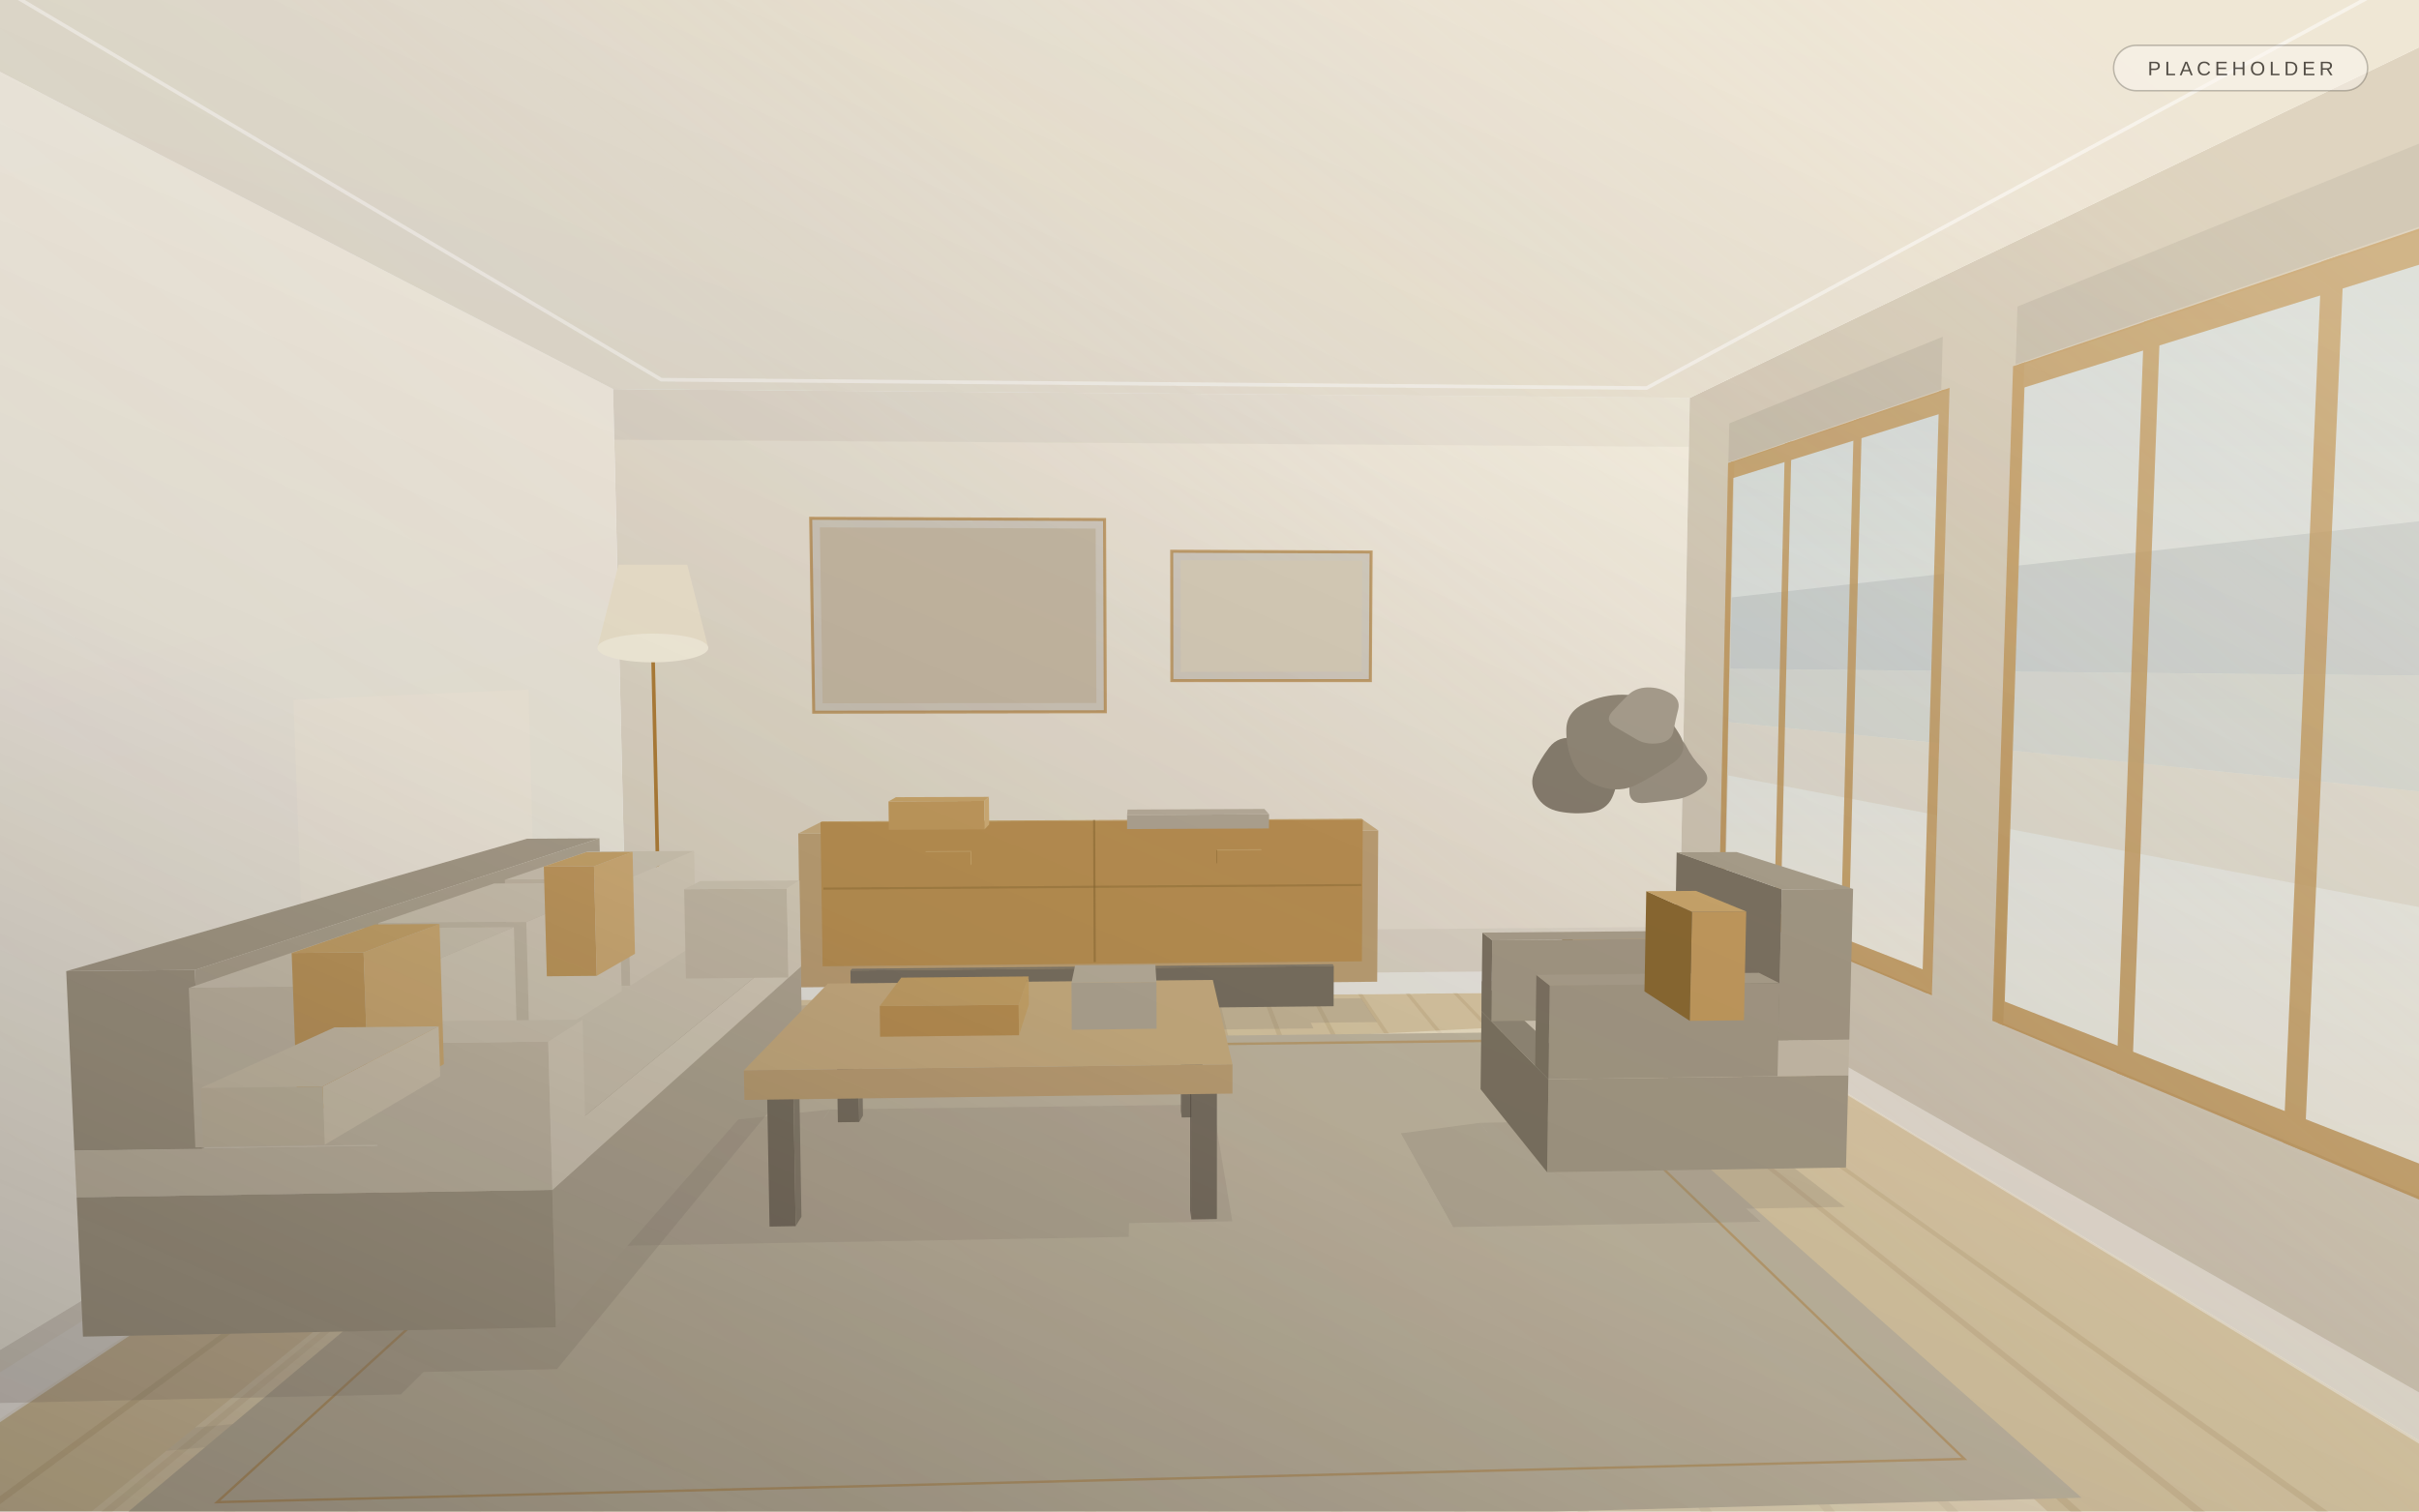
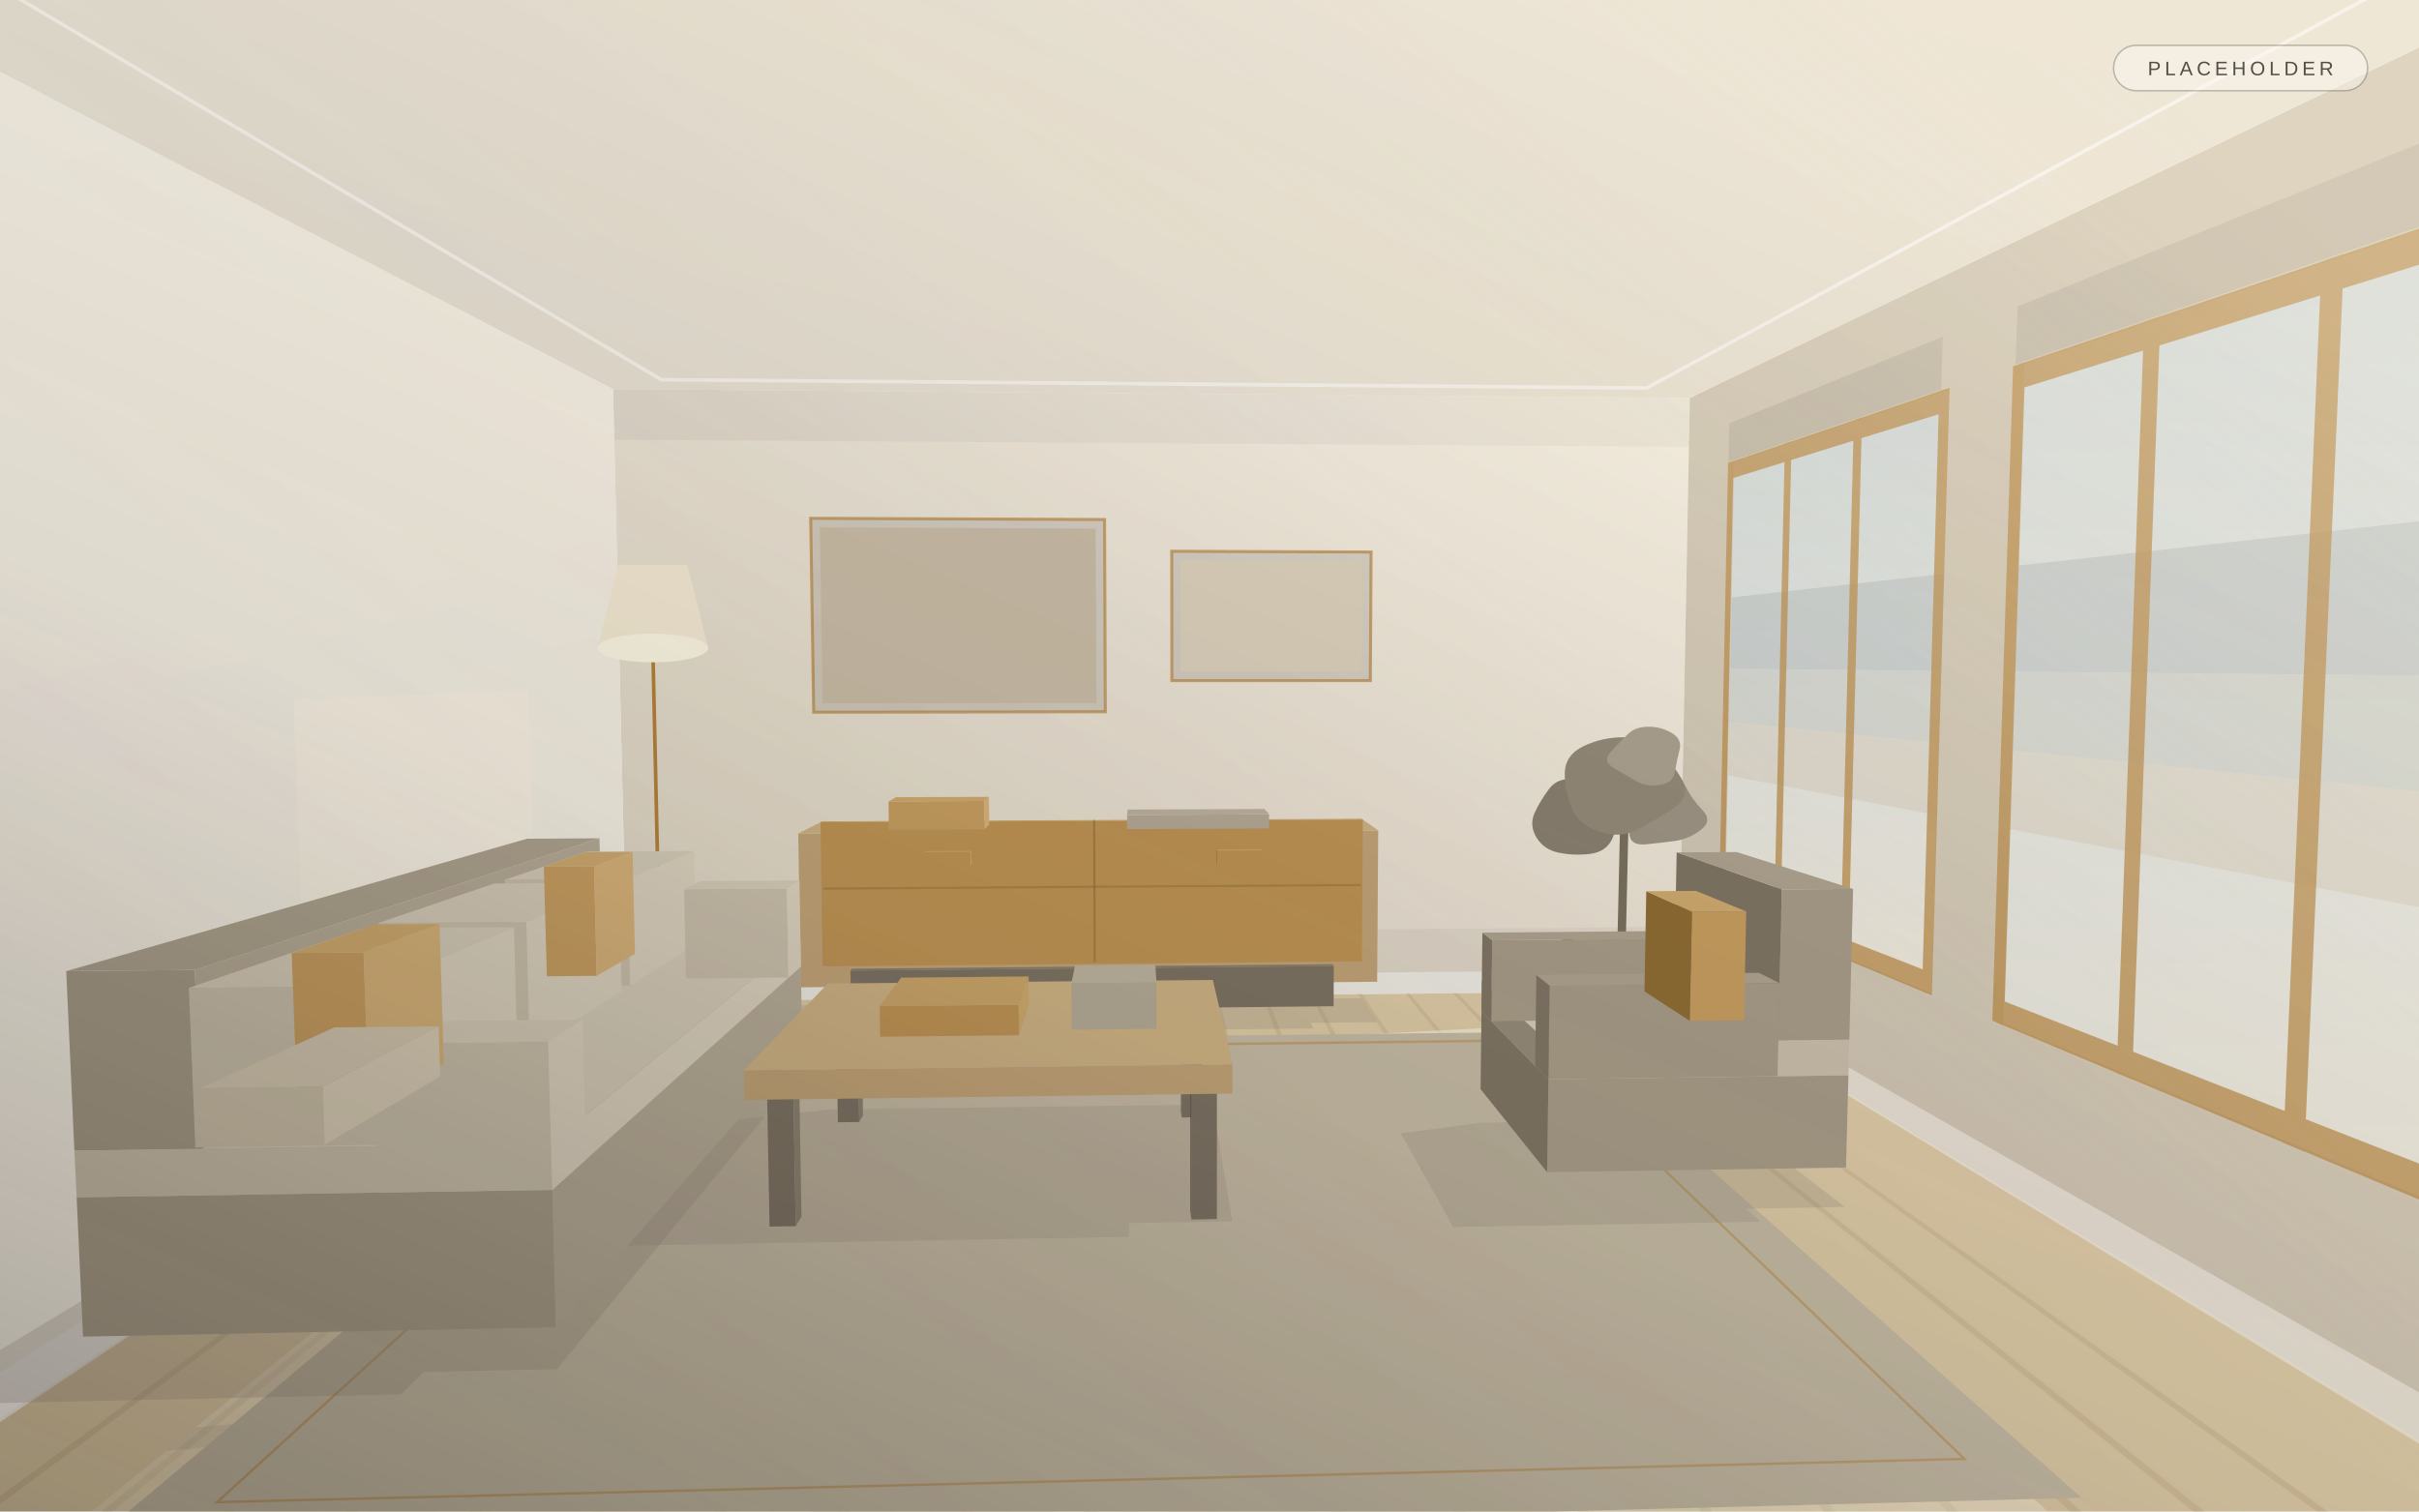
<svg xmlns="http://www.w3.org/2000/svg" viewBox="0 0 1600 1000" preserveAspectRatio="xMidYMid slice" role="img" aria-label="Living room of a home — illustrated placeholder">
  <defs>
    <linearGradient id="wlit" x1="0" y1="0" x2="0.2" y2="1" gradientUnits="objectBoundingBox">
      <stop offset="0" stop-color="#FDFAF3" />
      <stop offset="1" stop-color="#EFE7D8" />
    </linearGradient>
    <linearGradient id="wshd" x1="1" y1="0" x2="0" y2="1" gradientUnits="objectBoundingBox">
      <stop offset="0" stop-color="#E4DACA" />
      <stop offset="1" stop-color="#C6BCA9" />
    </linearGradient>
    <linearGradient id="wback" x1="1" y1="0" x2="0" y2="1" gradientUnits="objectBoundingBox">
      <stop offset="0" stop-color="#F6F0E4" />
      <stop offset="1" stop-color="#DCD2C1" />
    </linearGradient>
    <linearGradient id="ceil" x1="1" y1="0" x2="0" y2="1" gradientUnits="objectBoundingBox">
      <stop offset="0" stop-color="#FAF6EC" />
      <stop offset="1" stop-color="#DFD7C8" />
    </linearGradient>
    <linearGradient id="floor" x1="1" y1="0" x2="0.1" y2="1" gradientUnits="objectBoundingBox">
      <stop offset="0" stop-color="#DFCCA8" />
      <stop offset="0.5" stop-color="#D6C29B" />
      <stop offset="1" stop-color="#AF9469" />
    </linearGradient>
    <linearGradient id="view" x1="0" y1="0" x2="0" y2="1" gradientUnits="objectBoundingBox">
      <stop offset="0" stop-color="#CBD5D8" />
      <stop offset="0.55" stop-color="#DFE3E0" />
      <stop offset="1" stop-color="#EFE9DC" />
    </linearGradient>
    <linearGradient id="spill" x1="1" y1="0" x2="0" y2="1" gradientUnits="objectBoundingBox">
      <stop offset="0" stop-color="#FFF6E2" stop-opacity="0.62" />
      <stop offset="0.7" stop-color="#FFF6E2" stop-opacity="0.22" />
      <stop offset="1" stop-color="#FFF6E2" stop-opacity="0" />
    </linearGradient>
    <linearGradient id="vig" x1="0.03" y1="1.05" x2="0.72" y2="0.05" gradientUnits="objectBoundingBox">
      <stop offset="0" stop-color="#16120E" stop-opacity="0.34" />
      <stop offset="0.45" stop-color="#16120E" stop-opacity="0.10" />
      <stop offset="1" stop-color="#16120E" stop-opacity="0" />
    </linearGradient>
    <linearGradient id="glow" x1="1" y1="0.2" x2="0.1" y2="0.9" gradientUnits="objectBoundingBox">
      <stop offset="0" stop-color="#FFF3DC" stop-opacity="0.34" />
      <stop offset="0.5" stop-color="#FFF3DC" stop-opacity="0.06" />
      <stop offset="1" stop-color="#FFF3DC" stop-opacity="0" />
    </linearGradient>
  </defs>
  <polygon points="405.5,257.4 1117.7,263.2 1110.3,655.6 415,662.6" fill="url(#wback)" />
  <polygon points="405.5,257.4 -8519.5,-4361.9 -8519.5,6606.6 415,662.6" fill="url(#wlit)" />
  <polygon points="1117.7,263.2 10851.7,-4416.4 6970.1,4215 1110.3,655.6" fill="url(#wshd)" />
  <polygon points="405.5,257.4 1117.7,263.2 10851.7,-4416.4 -8519.5,-4361.9" fill="url(#ceil)" />
  <polygon points="415,662.6 1110.3,655.6 6970.1,4215 -8519.5,6606.6" fill="url(#floor)" />
  <g fill="#B79C72" opacity="0.320">
    <polygon points="447.8,661.5 450.8,661.5 -7550.9,6583.7 -7631.6,6584" />
    <polygon points="480.6,661.2 483.6,661.2 -6663.1,6581.2 -6743.8,6581.5" />
    <polygon points="513.2,660.9 516.2,660.9 -5775.2,6578.7 -5855.9,6579" />
    <polygon points="545.8,660.6 548.8,660.5 -4887.4,6576.2 -4968.1,6576.5" />
    <polygon points="578.3,660.2 581.2,660.2 -3999.5,6573.7 -4080.2,6574" />
    <polygon points="610.6,659.9 613.6,659.9 -3111.7,6571.2 -3192.4,6571.5" />
    <polygon points="642.9,659.6 645.8,659.6 -2139.8,6400.1 -2229.1,6421.6" />
    <polygon points="675.1,659.3 678,659.2 -1197.6,6173.2 -1280.3,6193.1" />
    <polygon points="707.2,658.9 710.1,658.9 -324.5,5963 -401.2,5981.4" />
    <polygon points="739.2,658.6 742.1,658.6 486.9,5767.6 415.5,5784.8" />
    <polygon points="771.1,658.3 774,658.3 1242.8,5585.6 1176.2,5601.6" />
    <polygon points="802.9,658 805.8,657.9 1948.8,5415.6 1886.6,5430.6" />
    <polygon points="834.6,657.7 837.5,657.6 2609.7,5256.5 2551.3,5270.5" />
    <polygon points="866.2,657.3 869.1,657.3 3229.6,5107.2 3174.8,5120.4" />
    <polygon points="897.8,657 900.6,657 3812.2,4966.9 3760.7,4979.3" />
    <polygon points="929.2,656.7 932,656.7 4360.9,4834.8 4312.3,4846.5" />
    <polygon points="960.5,656.4 963.4,656.4 4878.4,4710.2 4832.6,4721.2" />
    <polygon points="991.8,656.1 994.6,656 5367.4,4592.4 5324.1,4602.9" />
    <polygon points="1023,655.8 1025.8,655.7 5830.2,4481 5789.2,4490.9" />
    <polygon points="1054.1,655.4 1056.9,655.4 6268.8,4375.4 6229.9,4384.7" />
  </g>
  <polygon points="414.7,648 1110.6,641.5 1110.3,655.6 415,662.6" fill="#FBF8F3" opacity="0.850" />
  <polygon points="416.2,648 -8479.1,6203.3 -8479.1,6606.5 416.5,662.6" fill="#FBF8F3" opacity="0.800" />
  <polygon points="1109.2,641.5 7045.5,4024.1 6952.4,4219.3 1108.9,655.6" fill="#FBF8F3" opacity="0.550" />
  <polygon points="414,618.9 1111.1,613.2 1110.3,655.6 415,662.6" fill="#16120E" opacity="0.050" />
  <polygon points="405.5,257.4 1117.7,263.2 1117.1,295.6 406.3,290.9" fill="#16120E" opacity="0.050" />
  <polygon points="1147.1,305.7 1289.2,257.8 1277.6,657.1 1141,600.2" fill="url(#view)" />
  <polygon points="1145.4,395.2 1285.9,379.6 1284,443.9 1144.4,442.5" fill="#B9C2C4" opacity="0.750" />
  <polygon points="1144.4,442.5 1284,443.9 1282.6,491.7 1143.7,477.8" fill="#C9CEC9" opacity="0.750" />
  <polygon points="1143.7,477.8 1282.6,491.7 1281.2,539.3 1143,513" fill="#D8D2C4" opacity="0.750" />
  <g fill="#B4813A" opacity="0.780">
    <polygon points="1144.8,305.7 1286.1,257.7 1285.6,273 1144.6,316.8" />
    <polygon points="1139,589.5 1275,642.6 1274.5,657.2 1138.7,600.3" />
    <polygon points="1143,306.3 1146.6,305.1 1140.5,601 1137,599.5" />
    <polygon points="1180.6,293.5 1185,292 1177.5,616.5 1173.3,614.7" />
    <polygon points="1226.2,278.1 1231.6,276.2 1222.4,635.3 1217.2,633.1" />
    <polygon points="1282.7,258.9 1289.5,256.6 1277.8,658.5 1271.3,655.8" />
  </g>
  <polygon points="1143.8,280.1 1285,222.8 1284,257.7 1143.2,305.7" fill="#16120E" opacity="0.100" />
  <polygon points="1338.9,241 1719.8,112.5 1681.2,825.3 1325,676.9" fill="url(#view)" />
  <polygon points="1334.9,374.2 1708.3,332.9 1702,448 1332.6,444.4" fill="#B9C2C4" opacity="0.750" />
  <polygon points="1332.6,444.4 1702,448 1697.4,533.4 1331,496.6" fill="#C9CEC9" opacity="0.750" />
  <polygon points="1331,496.6 1697.4,533.4 1692.8,617.8 1329.3,548.5" fill="#D8D2C4" opacity="0.750" />
  <g fill="#B4813A" opacity="0.780">
    <polygon points="1335.5,241 1714.3,112.5 1712.8,140.1 1334.9,257.6" />
    <polygon points="1322.1,661.1 1677.3,800 1675.9,825.4 1321.6,676.9" />
    <polygon points="1331.5,242.3 1339.6,239.6 1325.5,678.5 1317.8,675.3" />
    <polygon points="1418.2,212.9 1429,209.3 1410.2,714 1400,709.8" />
    <polygon points="1535.6,173.1 1550.5,168 1524.2,761.8 1510.3,756" />
    <polygon points="1703.4,116.2 1725.4,108.7 1686.2,829.7 1665.9,821.2" />
  </g>
  <polygon points="1334.4,202.8 1714,48.8 1710.5,112.4 1333.2,241" fill="#16120E" opacity="0.100" />
  <polygon points="418.8,709.6 274.8,826.3 1103.8,766.1 1010.3,678.7" fill="url(#spill)" opacity="1.000" />
  <g fill="#8A7F72" opacity="0.180">
    <polygon points="384.7,737.2 378.2,742.5 1037.6,704.2 1033.2,700.1" />
    <polygon points="339,774.3 330.6,781 1068.6,733.2 1063.2,728.2" />
  </g>
  <polygon points="220.9,870 -268.9,1267 1390.2,1033.5 1136.7,796.8" fill="url(#spill)" opacity="0.850" />
  <g fill="#8A7F72" opacity="0.153">
    <polygon points="129.1,944.4 110,959.9 1200.8,856.6 1190,846.6" />
    <polygon points="-14.7,1061 -43.9,1084.6 1282.8,933.2 1267.8,919.2" />
  </g>
  <polygon points="349.6,456.2 194.1,463 204.7,755.7 355.4,668.6" fill="#FFF6E4" opacity="0.340" />
  <polygon points="455,689.1 1028.7,682.6 1376.8,990.9 54.9,1025.3" fill="#C2B7A1" />
  <polygon points="472.1,694.6 1012.1,688.3 1299.3,965.2 143.6,993.8" fill="none" stroke="#B4813A" stroke-width="1.600" opacity="0.500" />
  <rect x="0" y="0" width="1600" height="1000" fill="url(#glow)" />
  <polygon points="437.4,251.2 1089.1,256.7 4958.2,-1837.4 -5312.2,-3161" fill="none" stroke="#FBF8F3" stroke-width="2.400" opacity="0.700" />
  <polygon points="536,342.8 730.6,343.7 731.1,471 538,471.3" fill="#16120E" opacity="0.120" />
  <polygon points="542.3,348.9 724.7,349.7 725.2,465.1 544.1,465.3" fill="#C9BCA6" />
  <polygon points="536.2,342.9 730.6,343.7 731.1,470.9 538.2,471.2" fill="none" stroke="#B4813A" stroke-width="2" opacity="0.650" />
  <polygon points="775,364.7 907,365.1 906.5,450.3 775.2,450.4" fill="#16120E" opacity="0.120" />
  <polygon points="780.9,370.7 901.1,371 900.6,444.4 781,444.5" fill="#DBD0BB" />
  <polygon points="775,364.7 906.9,365.2 906.4,450.3 775.1,450.3" fill="none" stroke="#B4813A" stroke-width="2" opacity="0.650" />
  <g fill="#8A7F72" opacity="0.220">
    <polygon points="1026.1,665 1093.8,664.3 1120.9,682.2 1047.8,683.1" />
    <polygon points="988.1,668.9 1057.1,668.1 1081.7,686.7 1007.1,687.5" />
    <polygon points="1026.1,665 988.1,668.9 1007.1,687.5 1047.8,683.1" />
  </g>
  <polygon points="1051,628.4 1114.3,627.9 1113.2,681.6 1050.2,682.3" fill="#BE9354" />
  <polygon points="1033.3,617.1 1051,628.4 1050.2,682.3 1032.5,667.8" fill="#8E6C33" />
  <polygon points="1033.3,617.1 1092.8,616.6 1114.3,627.9 1051,628.4" fill="#C9A468" />
-   <path d="M1042 488.5Q1053.1 490.6 1061.6 496.1Q1070.2 501.5 1070.1 510.4Q1070.1 519.3 1066.3 527.7Q1062.4 536.1 1051.9 537.5Q1041.5 538.9 1031.3 536.9Q1021.2 534.9 1016.3 526.7Q1011.4 518.6 1015 510.5Q1018.6 502.5 1024.7 494.5Q1030.9 486.5 1042 488.5Z" fill="#8A8070" />
-   <path d="M1100.6 484.9Q1111.4 485.9 1115.3 493.6Q1119.1 501.4 1126 508.5Q1132.9 515.7 1124.9 521.7Q1116.9 527.7 1108.3 528.9Q1099.8 530.1 1088.6 531.2Q1077.4 532.4 1077.7 522.7Q1078.1 513.1 1077.3 505.5Q1076.5 497.9 1083.1 490.9Q1089.8 483.9 1100.6 484.9Z" fill="#9E9484" />
-   <path d="M1073.4 459.6Q1086.3 459.7 1095.3 467.2Q1104.4 474.8 1111 486.1Q1117.7 497.3 1106.1 505.1Q1094.6 512.9 1083.1 518.8Q1071.7 524.8 1058.5 520.4Q1045.3 516.1 1040.6 505.3Q1035.8 494.5 1036 482.7Q1036.2 470.9 1048.3 465.2Q1060.5 459.5 1073.4 459.6Z" fill="#948A79" />
-   <path d="M1089.8 454.8Q1097.6 454.7 1104.7 458.6Q1111.7 462.5 1110 469.4Q1108.2 476.2 1106.9 483.4Q1105.7 490.5 1097.2 491.7Q1088.7 492.9 1082.5 489.2Q1076.3 485.5 1068.6 481.1Q1060.9 476.7 1066.6 470.5Q1072.3 464.3 1077.1 459.6Q1082 455 1089.8 454.8Z" fill="#ABA190" />
+   <line x1="1072.6" y1="622.3" x2="1075.4" y2="498" stroke="#7A705F" stroke-width="5.540" />
+   <path d="M1042 515.9Q1053.1 518 1061.6 523.4Q1070.2 528.9 1070.1 537.8Q1070.1 546.7 1066.3 555.1Q1062.4 563.5 1051.9 564.9Q1041.5 566.2 1031.3 564.2Q1021.2 562.2 1016.3 554.1Q1011.4 546 1015 537.9Q1018.6 529.9 1024.7 521.8Q1030.9 513.8 1042 515.9Z" fill="#8A8070" />
+   <path d="M1100.6 512.3Q1111.4 513.2 1115.3 521Q1119.1 528.7 1126 535.9Q1132.9 543.1 1124.9 549.1Q1116.9 555.1 1108.3 556.3Q1099.8 557.5 1088.6 558.6Q1077.4 559.7 1077.7 550.1Q1078.1 540.4 1077.3 532.8Q1076.5 525.3 1083.1 518.3Q1089.8 511.3 1100.6 512.3Z" fill="#9E9484" />
+   <path d="M1073.4 487.8Q1086.7 487.9 1096 495.7Q1105.3 503.5 1112.1 515Q1119 526.5 1107.1 534.6Q1095.2 542.6 1083.4 548.7Q1071.7 554.8 1058.1 550.3Q1044.6 545.9 1039.7 534.8Q1034.8 523.6 1035 511.5Q1035.2 499.4 1047.7 493.5Q1060.2 487.7 1073.4 487.8Z" fill="#948A79" />
+   <path d="M1089.8 480.8Q1098 480.6 1105.4 484.7Q1112.8 488.9 1110.9 496Q1109.1 503.2 1107.8 510.7Q1106.5 518.2 1097.6 519.4Q1088.7 520.6 1082.2 516.8Q1075.7 512.9 1067.6 508.3Q1059.6 503.7 1065.5 497.2Q1071.5 490.7 1076.6 485.8Q1081.6 480.9 1089.8 480.8Z" fill="#ABA190" />
  <g fill="#8A7F72" opacity="0.220">
    <polygon points="545.2,664 900.3,660.4 910.8,676.2 530.1,680.3" />
    <polygon points="499.2,667.8 861,664.1 868.8,680.4 480.5,684.7" />
    <polygon points="545.2,664 499.2,667.8 480.5,684.7 530.1,680.3" />
  </g>
  <polygon points="528,551.4 911.6,549.4 910.9,649.5 529.6,653.2" fill="#C1A377" />
  <polygon points="543.3,543.7 901,542 911.6,549.4 528,551.4" fill="#CDB183" />
  <polygon points="542.7,544 901.4,542.3 900.8,636 544.1,639.3" fill="#BE9354" />
  <polygon points="543.9,543.4 900.6,541.7 901.4,542.3 542.7,544" fill="#C9A468" />
  <polygon points="562.5,642.1 882.2,639.1 882.1,665.7 562.9,669" fill="#7C7263" />
  <polygon points="563.6,640.9 881.5,637.9 882.2,639.1 562.5,642.1" fill="#877D6D" />
  <line x1="723.7" y1="542.5" x2="724.1" y2="636.5" stroke="#8E6C33" stroke-width="1.400" opacity="0.550" />
  <line x1="544.6" y1="587.9" x2="900.3" y2="585.5" stroke="#8E6C33" stroke-width="1.400" opacity="0.450" />
  <polygon points="611.9,563.8 641.9,563.6 641.9,572.5 612,572.7" fill="#BE9354" />
  <polygon points="641.9,563.6 642.5,562.9 642.6,571.7 641.9,572.5" fill="#CDA86C" />
  <polygon points="612.7,563.1 642.5,562.9 641.9,563.6 611.9,563.8" fill="#C9A468" />
  <polygon points="805.1,562.7 834.5,562.6 834.5,571.3 805.1,571.5" fill="#BE9354" />
  <polygon points="804.8,562 805.1,562.7 805.1,571.5 804.8,570.7" fill="#8E6C33" />
  <polygon points="804.8,562 834.1,561.8 834.5,562.6 805.1,562.7" fill="#C9A468" />
  <polygon points="745.5,539.2 839.4,538.7 839.3,548.1 745.5,548.5" fill="#B4A996" />
  <polygon points="745.8,535.6 836.3,535.2 839.4,538.7 745.5,539.2" fill="#BDB29F" />
  <polygon points="587.7,530.2 651.1,529.9 651.2,548.7 587.9,549" fill="#C79E60" />
  <polygon points="651.1,529.9 654.1,527.2 654.3,545.4 651.2,548.7" fill="#D6B279" />
  <polygon points="592.6,527.4 654.1,527.2 651.1,529.9 587.7,530.2" fill="#CFAA6E" />
  <ellipse cx="442.4" cy="679.9" rx="40.4" ry="12.5" fill="#8A7F72" opacity="0.200" />
  <line x1="437.5" y1="685.3" x2="431.8" y2="428.7" stroke="#B4813A" stroke-width="2.400" />
  <polygon points="395.1,428.7 468.5,428.7 454.6,373.6 409.1,373.6" fill="#F3E9D2" />
  <ellipse cx="431.8" cy="428.7" rx="36.7" ry="9.5" fill="#FCF5E3" />
  <g fill="#8A7F72" opacity="0.220">
    <polygon points="979.1,742.8 1144.9,740.5 1220.3,798.5 1023,801.9" />
    <polygon points="926.7,749.8 1096.7,747.3 1164.6,808.3 961.3,811.8" />
    <polygon points="979.1,742.8 926.7,749.8 961.3,811.8 1023,801.9" />
  </g>
  <polygon points="1024.2,714 1222.6,711.4 1221,772.4 1023.3,775.5" fill="#A79C88" />
  <polygon points="979.9,669 1024.2,714 1023.3,775.5 979.3,720.6" fill="#7F7564" />
  <polygon points="979.9,669 1146.5,667.2 1222.6,711.4 1024.2,714" fill="#AEA38F" />
  <polygon points="1024.5,690.2 1223.2,687.8 1222.6,711.4 1024.2,714" fill="#CABFAB" />
  <polygon points="980.1,649 1024.5,690.2 1024.2,714 979.9,669" fill="#958B79" />
  <polygon points="980.1,649 1146.9,647.4 1223.2,687.8 1024.5,690.2" fill="#D5CBB8" />
  <polygon points="1178.5,588.4 1225.7,588.1 1223.2,687.8 1176.2,688.4" fill="#A79C88" />
  <polygon points="1109,563.9 1178.5,588.4 1176.2,688.4 1107.4,647.8" fill="#7F7564" />
  <polygon points="1109,563.9 1148.7,563.7 1225.7,588.1 1178.5,588.4" fill="#AEA38F" />
  <polygon points="987,622.1 1118.2,621 1117.1,674.2 986.4,675.6" fill="#A79C88" />
  <polygon points="980.5,617 987,622.1 986.4,675.6 979.9,669" fill="#7F7564" />
  <polygon points="980.5,617 1108,615.9 1118.2,621 987,622.1" fill="#AEA38F" />
  <polygon points="1025,652 1177.1,650.5 1175.7,712 1024.2,714" fill="#A79C88" />
  <polygon points="1016.2,645 1025,652 1024.2,714 1015.4,705.1" fill="#7F7564" />
  <polygon points="1016.2,645 1163.4,643.6 1177.1,650.5 1025,652" fill="#AEA38F" />
  <polygon points="1119.1,603.2 1155,603 1153.5,675 1117.7,675.4" fill="#C79E60" />
  <polygon points="1088.9,589.6 1119.1,603.2 1117.7,675.4 1087.7,655.9" fill="#8E6C33" />
  <polygon points="1088.9,589.6 1121.8,589.4 1155,603 1119.1,603.2" fill="#CFAA6E" />
  <g fill="#8A7F72" opacity="0.240">
    <polygon points="352.8,710.7 530.8,708.5 368.4,905.8 56.2,912.4" />
    <polygon points="293.2,716.3 475.4,714 265.2,922.5 -59.9,929.5" />
    <polygon points="352.8,710.7 293.2,716.3 -59.9,929.5 56.2,912.4" />
  </g>
  <polygon points="50.7,792.1 365.3,787.2 367.7,878.1 54.9,884.3" fill="#A79C88" />
  <polygon points="365.3,787.2 529.7,639.4 530.6,692.4 367.7,878.1" fill="#B6AB97" />
  <polygon points="350.9,641 529.7,639.4 365.3,787.2 50.7,792.1" fill="#AEA38F" />
  <polygon points="49.2,761.2 364.4,756.7 365.3,787.2 50.7,792.1" fill="#CABFAB" />
  <polygon points="364.4,756.7 529.4,621.7 529.7,639.4 365.3,787.2" fill="#DBD1BE" />
  <polygon points="350.4,623.1 529.4,621.7 364.4,756.7 49.2,761.2" fill="#D5CBB8" />
  <polygon points="43.8,642.5 128.9,641.7 133.7,760 49.2,761.2" fill="#A79C88" />
  <polygon points="128.9,641.7 396.5,554.6 398.2,622.7 133.7,760" fill="#B6AB97" />
  <polygon points="348.5,554.9 396.5,554.6 128.9,641.7 43.8,642.5" fill="#AEA38F" />
  <polygon points="333.9,582.1 415.2,581.6 416.9,652.1 335.9,652.9" fill="#CABFAB" />
  <polygon points="415.2,581.6 459.1,563 460.4,624.5 416.9,652.1" fill="#DBD1BE" />
  <polygon points="388.5,563.4 459.1,563 415.2,581.6 333.9,582.1" fill="#D5CBB8" />
  <polygon points="250.2,610.7 348.1,610 350.4,694.3 253,695.5" fill="#CABFAB" />
  <polygon points="348.1,610 409.5,584 411.2,655.7 350.4,694.3" fill="#DBD1BE" />
  <polygon points="326.8,584.5 409.5,584 348.1,610 250.2,610.7" fill="#D5CBB8" />
  <polygon points="124.9,653.6 247.7,652.5 251.2,757.3 129.2,759.1" fill="#CABFAB" />
  <polygon points="247.7,652.5 339.9,613.4 342.3,699.5 251.2,757.3" fill="#DBD1BE" />
  <polygon points="240,614.2 339.9,613.4 247.7,652.5 124.9,653.6" fill="#D5CBB8" />
  <polygon points="452.5,588.3 520.5,587.8 521.5,646.7 453.7,647.4" fill="#CABFAB" />
  <polygon points="520.5,587.8 528.8,582.5 529.7,639.4 521.5,646.7" fill="#DBD1BE" />
  <polygon points="463.2,582.9 528.8,582.5 520.5,587.8 452.5,588.3" fill="#D5CBB8" />
  <polygon points="247.4,690.4 362.6,689.1 365.3,787.2 250.7,789" fill="#CABFAB" />
  <polygon points="362.6,689.1 385.3,674.5 387.7,767.1 365.3,787.2" fill="#DBD1BE" />
  <polygon points="276.9,675.7 385.3,674.5 362.6,689.1 247.4,690.4" fill="#D5CBB8" />
  <polygon points="359.7,573.3 392.9,573.1 394.7,645.6 361.7,645.9" fill="#C79E60" />
  <polygon points="392.9,573.1 418.4,563.6 420,631 394.7,645.6" fill="#D6B279" />
  <polygon points="387.7,563.8 418.4,563.6 392.9,573.1 359.7,573.3" fill="#CFAA6E" />
  <polygon points="192.9,630.5 240.5,630.1 244,732.7 196.7,733.3" fill="#C79E60" />
  <polygon points="240.5,630.1 290.7,611.3 293.6,704 244,732.7" fill="#D6B279" />
  <polygon points="247.9,611.6 290.7,611.3 240.5,630.1 192.9,630.5" fill="#CFAA6E" />
  <polygon points="132.8,719.8 213.4,718.8 214.8,757.3 134.4,758.4" fill="#CBBFA8" />
  <polygon points="213.4,718.8 290.1,679 291.2,712.1 214.8,757.3" fill="#D9CDB6" />
  <polygon points="221.2,679.7 290.1,679 213.4,718.8 132.8,719.8" fill="#D3C7B0" />
  <g fill="#8A7F72" opacity="0.200">
    <polygon points="548.9,734 802.1,730.7 815.1,808 494,813.4" />
    <polygon points="488.5,740.6 748,737.1 746.6,818.3 415.3,824.1" />
    <polygon points="548.9,734 488.5,740.6 415.3,824.1 494,813.4" />
  </g>
  <polygon points="553.1,671.5 567.3,671.4 568.3,742.3 554.2,742.5" fill="#7C7263" />
  <polygon points="567.3,671.4 569.8,668.2 570.8,738.1 568.3,742.3" fill="#8B8171" />
  <polygon points="555.8,668.3 569.8,668.2 567.3,671.4 553.1,671.5" fill="#877D6D" />
  <polygon points="781.5,669.1 795.4,668.9 795.4,739.1 781.6,739.3" fill="#7C7263" />
  <polygon points="781.1,666 781.5,669.1 781.6,739.3 781.2,735.3" fill="#5A5147" />
  <polygon points="781.1,666 794.8,665.8 795.4,668.9 781.5,669.1" fill="#877D6D" />
  <polygon points="507.4,724.7 524.8,724.5 526.3,811.2 509,811.5" fill="#7C7263" />
  <polygon points="524.8,724.5 528.7,719.7 530.1,805 526.3,811.2" fill="#8B8171" />
  <polygon points="511.5,719.9 528.7,719.7 524.8,724.5 507.4,724.7" fill="#877D6D" />
  <polygon points="787.9,721.1 804.9,720.9 804.9,806.5 788,806.8" fill="#7C7263" />
  <polygon points="787.4,716.4 787.9,721.1 788,806.8 787.4,800.8" fill="#5A5147" />
  <polygon points="787.4,716.4 804.1,716.2 804.9,720.9 787.9,721.1" fill="#877D6D" />
  <polygon points="492,708.1 815.2,704.1 815.2,723.5 492.4,727.7" fill="#C1A377" />
  <polygon points="547.6,650.7 802.2,648.3 815.2,704.1 492,708.1" fill="#CDB183" />
  <polygon points="581.9,665.6 673.8,664.7 674,684.9 582.1,685.9" fill="#BE9354" />
  <polygon points="673.8,664.7 680.4,646 680.5,664.6 674,684.9" fill="#CDA86C" />
  <polygon points="596.1,646.8 680.4,646 673.8,664.7 581.9,665.6" fill="#C9A468" />
  <polygon points="708.7,650.2 764.9,649.7 765,680.6 708.9,681.3" fill="#B4A996" />
  <polygon points="711.1,638.7 764.2,638.2 764.9,649.7 708.7,650.2" fill="#BDB29F" />
  <rect x="0" y="0" width="1600" height="1000" fill="url(#vig)" />
  <g opacity="0.72">
    <rect x="1398" y="30" width="168" height="30" rx="15.000" fill="#FBF8F3" fill-opacity="0.620" stroke="#16120E" stroke-opacity="0.340" stroke-width="1" />
    <text x="1482" y="49.8" font-family="'Liberation Sans','DejaVu Sans',system-ui,sans-serif" font-size="13.0" fill="#16120E" text-anchor="middle" letter-spacing="2.60">PLACEHOLDER</text>
  </g>
</svg>
